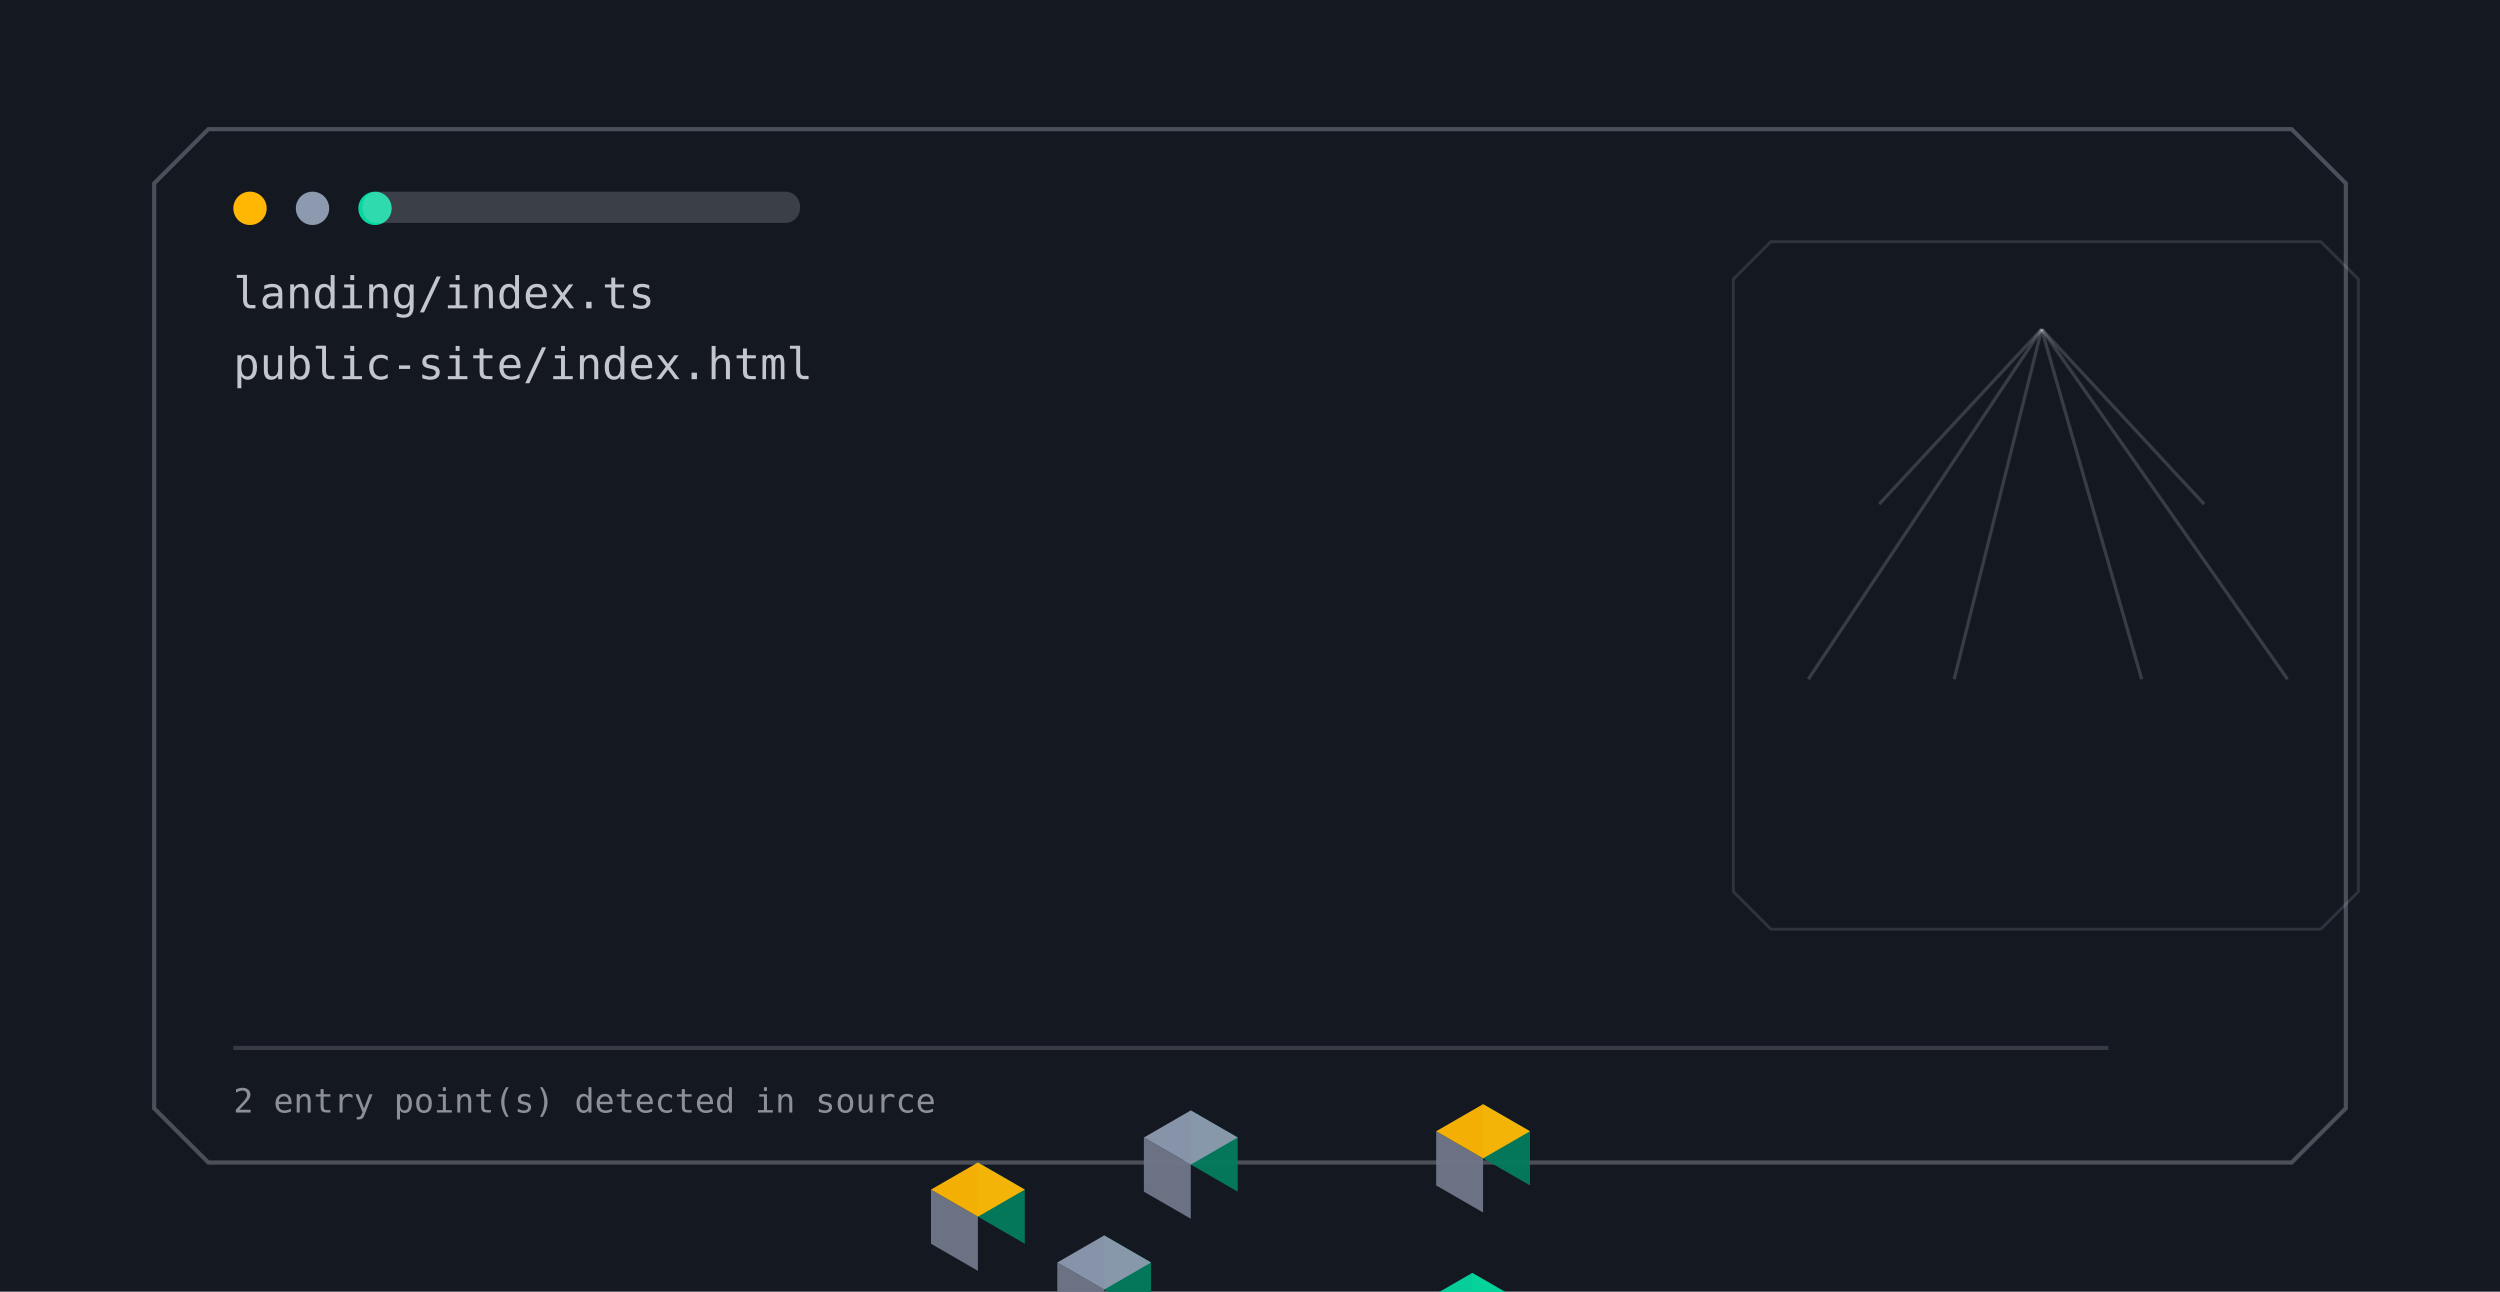
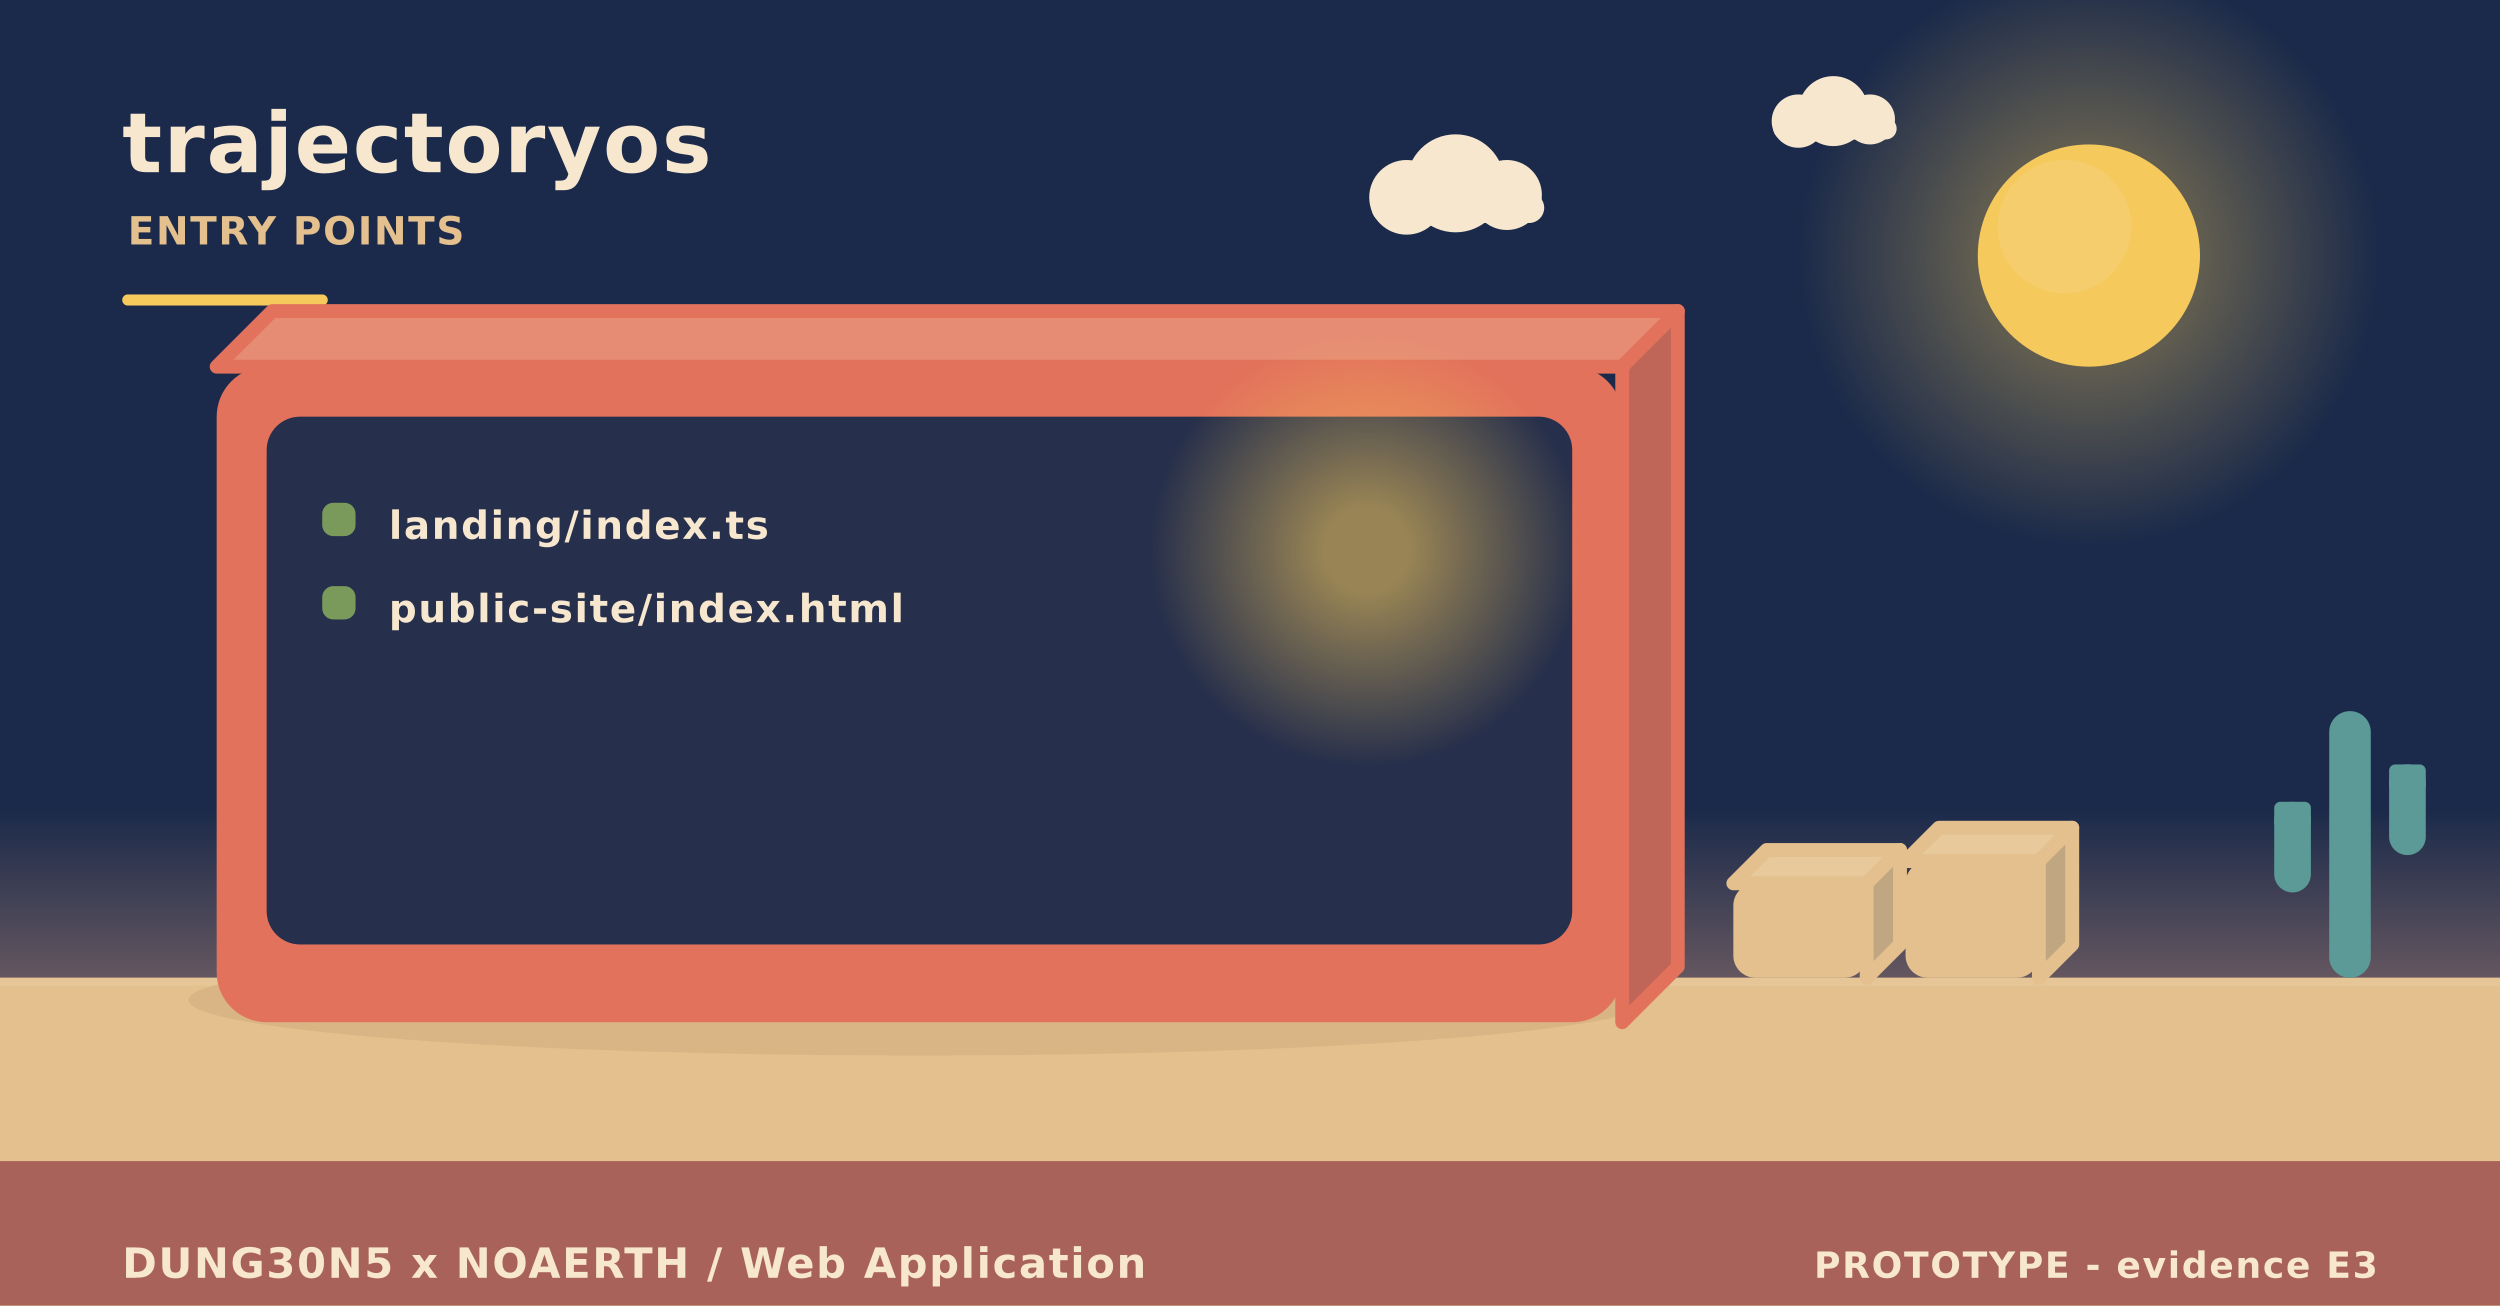
- <svg xmlns="http://www.w3.org/2000/svg" viewBox="0 0 1200 620" width="1200" height="620" role="img" aria-label="trajectoryos command surface">
-   <rect width="1200" height="620" fill="#141821" />
-   <defs>
-     <linearGradient id="gt" x1="0" y1="0" x2="1" y2="1">
-       <stop offset="0%" stop-color="#ffb703" />
-       <stop offset="100%" stop-color="#8d99ae" />
-     </linearGradient>
-   </defs>
-   <path d="M100.00,62.00 H1100.00 L1126.00,88.00 V532.00 L1100.00,558.00 H100.00 L74.00,532.00 V88.00 Z" fill="none" stroke="rgba(238,241,246,0.300)" stroke-width="2.00" opacity="0.85" />
-   <circle cx="120.00" cy="100.00" r="8.00" fill="#ffb703" opacity="1.00" />
-   <circle cx="150.00" cy="100.00" r="8.00" fill="#8d99ae" opacity="1.00" />
-   <circle cx="180.00" cy="100.00" r="8.00" fill="#06d6a0" opacity="1.00" />
-   <rect x="174.00" y="92.00" width="210.00" height="15.00" rx="7.00" fill="rgba(238,241,246,0.180)" opacity="1.00" />
-   <text x="112" y="148" font-family="ui-monospace,SFMono-Regular,Menlo,monospace" font-size="21" fill="rgba(238,241,246,0.800)">landing/index.ts</text>
-   <text x="112" y="182" font-family="ui-monospace,SFMono-Regular,Menlo,monospace" font-size="21" fill="rgba(238,241,246,0.800)">public-site/index.html</text>
-   <path d="M850.00,116.00 H1114.00 L1132.00,134.00 V428.00 L1114.00,446.00 H850.00 L832.00,428.00 V134.00 Z" fill="none" stroke="rgba(238,241,246,0.180)" stroke-width="1.40" opacity="0.70" />
-   <line x1="980.00" y1="158.00" x2="902.00" y2="242.00" stroke="rgba(238,241,246,0.300)" stroke-width="1.60" opacity="0.55" />
-   <line x1="980.00" y1="158.00" x2="1058.00" y2="242.00" stroke="rgba(238,241,246,0.300)" stroke-width="1.60" opacity="0.55" />
-   <line x1="980.00" y1="158.00" x2="868.00" y2="326.00" stroke="rgba(238,241,246,0.300)" stroke-width="1.60" opacity="0.55" />
-   <line x1="980.00" y1="158.00" x2="938.00" y2="326.00" stroke="rgba(238,241,246,0.300)" stroke-width="1.60" opacity="0.55" />
-   <line x1="980.00" y1="158.00" x2="1028.00" y2="326.00" stroke="rgba(238,241,246,0.300)" stroke-width="1.60" opacity="0.55" />
-   <line x1="980.00" y1="158.00" x2="1098.00" y2="326.00" stroke="rgba(238,241,246,0.300)" stroke-width="1.60" opacity="0.55" />
-   <polygon points="711.87,556.00 734.39,569.00 734.39,543.00 711.87,530.00" fill="#037c5d" opacity="0.95" />
-   <polygon points="689.36,569.00 711.87,582.00 711.87,556.00 689.36,543.00" fill="#6e7788" opacity="0.95" />
-   <polygon points="711.87,530.00 734.39,543.00 711.87,556.00 689.36,543.00" fill="#ffb703" opacity="0.95" />
-   <polygon points="571.58,559.00 594.09,572.00 594.09,546.00 571.58,533.00" fill="#037c5d" opacity="0.95" />
-   <polygon points="549.06,572.00 571.58,585.00 571.58,559.00 549.06,546.00" fill="#6e7788" opacity="0.95" />
-   <polygon points="571.58,533.00 594.09,546.00 571.58,559.00 549.06,546.00" fill="#8d99ae" opacity="0.95" />
-   <polygon points="706.68,637.00 729.19,650.00 729.19,624.00 706.68,611.00" fill="#037c5d" opacity="0.95" />
-   <polygon points="684.16,650.00 706.68,663.00 706.68,637.00 684.16,624.00" fill="#6e7788" opacity="0.95" />
-   <polygon points="706.68,611.00 729.19,624.00 706.68,637.00 684.16,624.00" fill="#06d6a0" opacity="0.95" />
-   <polygon points="469.39,584.00 491.90,597.00 491.90,571.00 469.39,558.00" fill="#037c5d" opacity="0.95" />
-   <polygon points="446.87,597.00 469.39,610.00 469.39,584.00 446.87,571.00" fill="#6e7788" opacity="0.95" />
-   <polygon points="469.39,558.00 491.90,571.00 469.39,584.00 446.87,571.00" fill="#ffb703" opacity="0.95" />
-   <polygon points="530.01,619.00 552.52,632.00 552.52,606.00 530.01,593.00" fill="#037c5d" opacity="0.95" />
-   <polygon points="507.49,632.00 530.01,645.00 530.01,619.00 507.49,606.00" fill="#6e7788" opacity="0.95" />
-   <polygon points="530.01,593.00 552.52,606.00 530.01,619.00 507.49,606.00" fill="#8d99ae" opacity="0.95" />
-   <polygon points="607.95,664.00 630.47,677.00 630.47,651.00 607.95,638.00" fill="#037c5d" opacity="0.95" />
-   <polygon points="585.43,677.00 607.95,690.00 607.95,664.00 585.43,651.00" fill="#6e7788" opacity="0.95" />
-   <polygon points="607.95,638.00 630.47,651.00 607.95,664.00 585.43,651.00" fill="#06d6a0" opacity="0.95" />
-   <polygon points="668.57,699.00 691.09,712.00 691.09,686.00 668.57,673.00" fill="#037c5d" opacity="0.95" />
-   <polygon points="646.05,712.00 668.57,725.00 668.57,699.00 646.05,686.00" fill="#6e7788" opacity="0.95" />
-   <polygon points="668.57,673.00 691.09,686.00 668.57,699.00 646.05,686.00" fill="#ffb703" opacity="0.95" />
-   <rect x="112.00" y="502.00" width="900.00" height="2.00" rx="0.00" fill="rgba(238,241,246,0.160)" opacity="1.00" />
-   <text x="112" y="534" font-family="ui-monospace,Menlo,monospace" font-size="16" fill="rgba(238,241,246,0.550)">2 entry point(s) detected in source</text>
+ <svg xmlns="http://www.w3.org/2000/svg" width="900" height="470" viewBox="0 0 900 470" role="img" aria-label="trajectoryos - how it is operated">
+   <linearGradient id="skyt" x1="0" y1="0" x2="0" y2="1">
+     <stop offset="0" stop-color="#1b2a4a" />
+     <stop offset="0.62" stop-color="#1b2a4a" />
+     <stop offset="1" stop-color="#f3ad8a" />
+   </linearGradient>
+   <rect width="900" height="470" fill="url(#skyt)" />
+   <radialGradient id="sunt">
+     <stop offset="0.35" stop-color="#f5c95c" stop-opacity="0.34" />
+     <stop offset="1" stop-color="#f5c95c" stop-opacity="0" />
+   </radialGradient>
+   <circle cx="752" cy="92" r="104" fill="url(#sunt)" />
+   <circle cx="752" cy="92" r="40" fill="#f5c95c" />
+   <circle cx="743.2" cy="81.6" r="24" fill="#f5d27e" opacity="0.5" />
+   <g>
+     <circle cx="524" cy="66" r="17.64" fill="#f6e7ce" />
+     <circle cx="506.36" cy="71.04" r="13.44" fill="#f6e7ce" />
+     <circle cx="542.48" cy="70.2" r="12.6" fill="#f6e7ce" />
+     <rect x="493.76" y="69.36" width="62.16" height="10.92" rx="5.46" fill="#f6e7ce" />
+   </g>
+   <g>
+     <circle cx="660" cy="40" r="12.6" fill="#f6e7ce" />
+     <circle cx="647.4" cy="43.6" r="9.6" fill="#f6e7ce" />
+     <circle cx="673.2" cy="43" r="9" fill="#f6e7ce" />
+     <rect x="638.4" y="42.4" width="44.4" height="7.8" rx="3.9" fill="#f6e7ce" />
+   </g>
+   <rect x="0" y="352" width="900" height="118" fill="#e3c08d" />
+   <rect x="0" y="352" width="900" height="3" fill="#e6c596" />
+   <text x="44" y="62" font-family="Verdana,DejaVu Sans,sans-serif" font-size="30" font-weight="700" letter-spacing="0.6" fill="#f6e7ce" text-anchor="start">trajectoryos</text>
+   <text x="46" y="88" font-family="Verdana,DejaVu Sans,sans-serif" font-size="14" font-weight="700" letter-spacing="0.6" fill="#e3c08d" text-anchor="start">ENTRY POINTS</text>
+   <rect x="44" y="106" width="74" height="4" rx="2" fill="#f5c95c" />
+   <ellipse cx="331" cy="360" rx="263.2" ry="20" fill="rgba(138,90,68,0.11)" />
+   <path d="M78,132 L584,132 L604,112 L98,112 Z" fill="#e68c74" stroke="#e2725b" stroke-width="5" stroke-linejoin="round" />
+   <path d="M584,132 L604,112 L604,348 L584,368 Z" fill="#c06658" stroke="#e2725b" stroke-width="5" stroke-linejoin="round" />
+   <rect x="78" y="132" width="506" height="236" rx="18" fill="#e2725b" />
+   <rect x="96" y="150" width="470" height="190" rx="12" fill="#1b2a4a" opacity="0.94" />
+   <radialGradient id="lamp33558">
+     <stop offset="0.2" stop-color="#f5c95c" stop-opacity="0.55" />
+     <stop offset="1" stop-color="#f5c95c" stop-opacity="0" />
+   </radialGradient>
+   <circle cx="492" cy="198" r="78" fill="url(#lamp33558)" />
+   <rect x="116" y="181" width="12" height="12" rx="4" fill="#7a9a5c" />
+   <text x="140" y="194" font-family="Verdana,DejaVu Sans,sans-serif" font-size="14" font-weight="700" letter-spacing="0.6" fill="#f6e7ce" text-anchor="start">landing/index.ts</text>
+   <rect x="116" y="211" width="12" height="12" rx="4" fill="#7a9a5c" />
+   <text x="140" y="224" font-family="Verdana,DejaVu Sans,sans-serif" font-size="14" font-weight="700" letter-spacing="0.6" fill="#f6e7ce" text-anchor="start">public-site/index.html</text>
+   <path d="M624,318 L672,318 L684,306 L636,306 Z" fill="#e7c99b" stroke="#e3c08d" stroke-width="5" stroke-linejoin="round" />
+   <path d="M672,318 L684,306 L684,340 L672,352 Z" fill="#c1a682" stroke="#e3c08d" stroke-width="5" stroke-linejoin="round" />
+   <rect x="624" y="318" width="48" height="34" rx="8" fill="#e3c08d" />
+   <path d="M686,310 L734,310 L746,298 L698,298 Z" fill="#e7c99b" stroke="#e3c08d" stroke-width="5" stroke-linejoin="round" />
+   <path d="M734,310 L746,298 L746,340 L734,352 Z" fill="#c1a682" stroke="#e3c08d" stroke-width="5" stroke-linejoin="round" />
+   <rect x="686" y="310" width="48" height="42" rx="8" fill="#e3c08d" />
+   <rect x="838.52" y="256" width="14.96" height="96" rx="7.48" fill="#5b9a97" />
+   <rect x="818.72" y="288.64" width="13.2" height="32.64" rx="6.6" fill="#5b9a97" />
+   <rect x="818.72" y="288.64" width="13.2" height="9.6" rx="2.2" fill="#5b9a97" />
+   <rect x="860.08" y="275.2" width="13.2" height="32.64" rx="6.6" fill="#5b9a97" />
+   <rect x="860.08" y="275.2" width="13.2" height="9.6" rx="2.2" fill="#5b9a97" />
+   <rect x="0" y="418" width="900" height="52" rx="0" fill="#a65c56" opacity="0.94" />
+   <text x="44" y="460" font-family="Verdana,DejaVu Sans,sans-serif" font-size="15" font-weight="700" letter-spacing="0.6" fill="#f6e7ce" text-anchor="start">DUNG30N5 x NOAERTH  /  Web Application</text>
+   <text x="856" y="460" font-family="Verdana,DejaVu Sans,sans-serif" font-size="13" font-weight="700" letter-spacing="0.6" fill="#f6e7ce" text-anchor="end">PROTOTYPE  -  evidence E3</text>
</svg>
